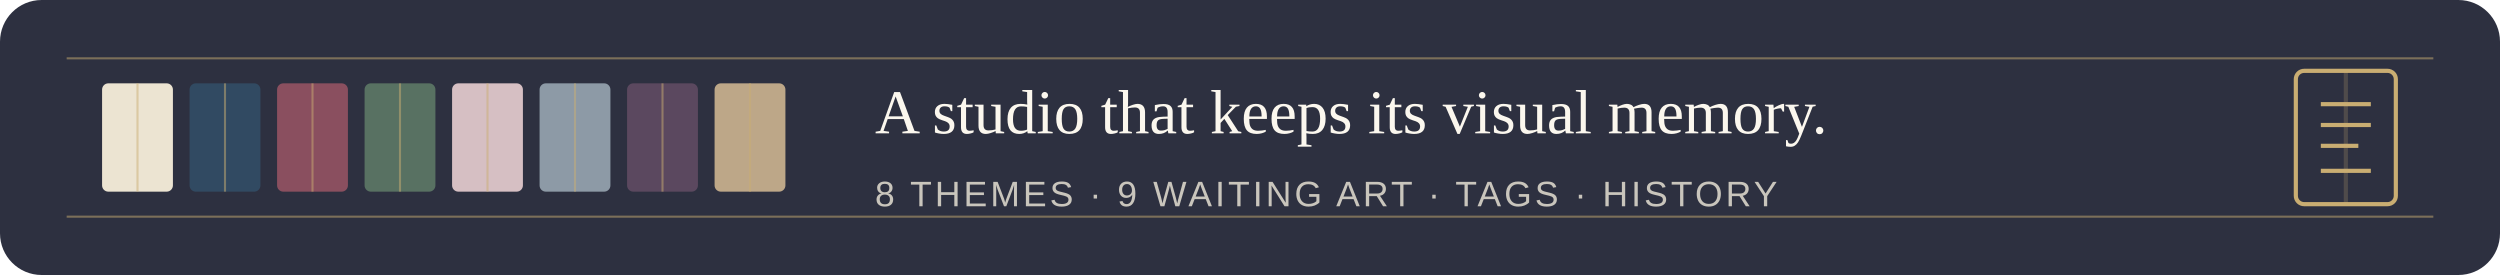
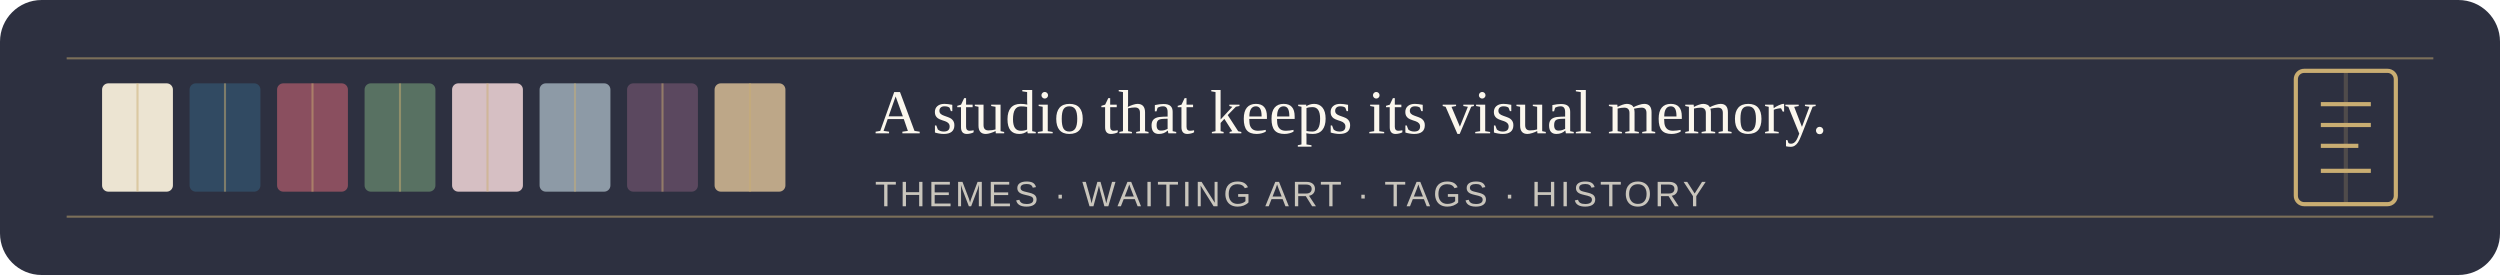
<svg xmlns="http://www.w3.org/2000/svg" viewBox="0 0 1200 132" role="img" aria-labelledby="title desc">
  <rect width="1200" height="132" rx="20" fill="#2d3040" />
  <path d="M32 28H1168M32 104H1168" stroke="#c9ad72" opacity=".5" />
  <g transform="translate(49 40)">
    <rect width="34" height="52" rx="3" fill="#ece4d2" />
    <rect x="42" width="34" height="52" rx="3" fill="#314a62" />
    <rect x="84" width="34" height="52" rx="3" fill="#8a4f5f" />
    <rect x="126" width="34" height="52" rx="3" fill="#587162" />
    <rect x="168" width="34" height="52" rx="3" fill="#d6bfc3" />
    <rect x="210" width="34" height="52" rx="3" fill="#8d9aa6" />
    <rect x="252" width="34" height="52" rx="3" fill="#5b485f" />
    <rect x="294" width="34" height="52" rx="3" fill="#bda788" />
    <path d="M17 0v52M59 0v52M101 0v52M143 0v52M185 0v52M227 0v52M269 0v52M311 0v52" stroke="#c9ad72" opacity=".5" />
  </g>
  <g transform="translate(420 27)">
    <text x="0" y="37" fill="#fbf7ee" font-family="Georgia, 'Times New Roman', serif" font-size="30">A studio that keeps its visual memory.</text>
-     <text x="0" y="72" fill="#c9c5bc" font-family="'Segoe UI', Arial, sans-serif" font-size="17" letter-spacing="1.5">8 THEMES · 9 WAITING ART · TAGS · HISTORY</text>
+     <text x="0" y="72" fill="#c9c5bc" font-family="'Segoe UI', Arial, sans-serif" font-size="17" letter-spacing="1.5">THEMES · WAITING ART · TAGS · HISTORY</text>
  </g>
  <g transform="translate(1102 34)" fill="none" stroke="#c9ad72" stroke-width="2">
    <rect width="48" height="64" rx="4" />
    <path d="M12 16h24M12 26h24M12 36h18M12 48h24" />
    <path d="M24 0v64" opacity=".22" />
  </g>
</svg>
